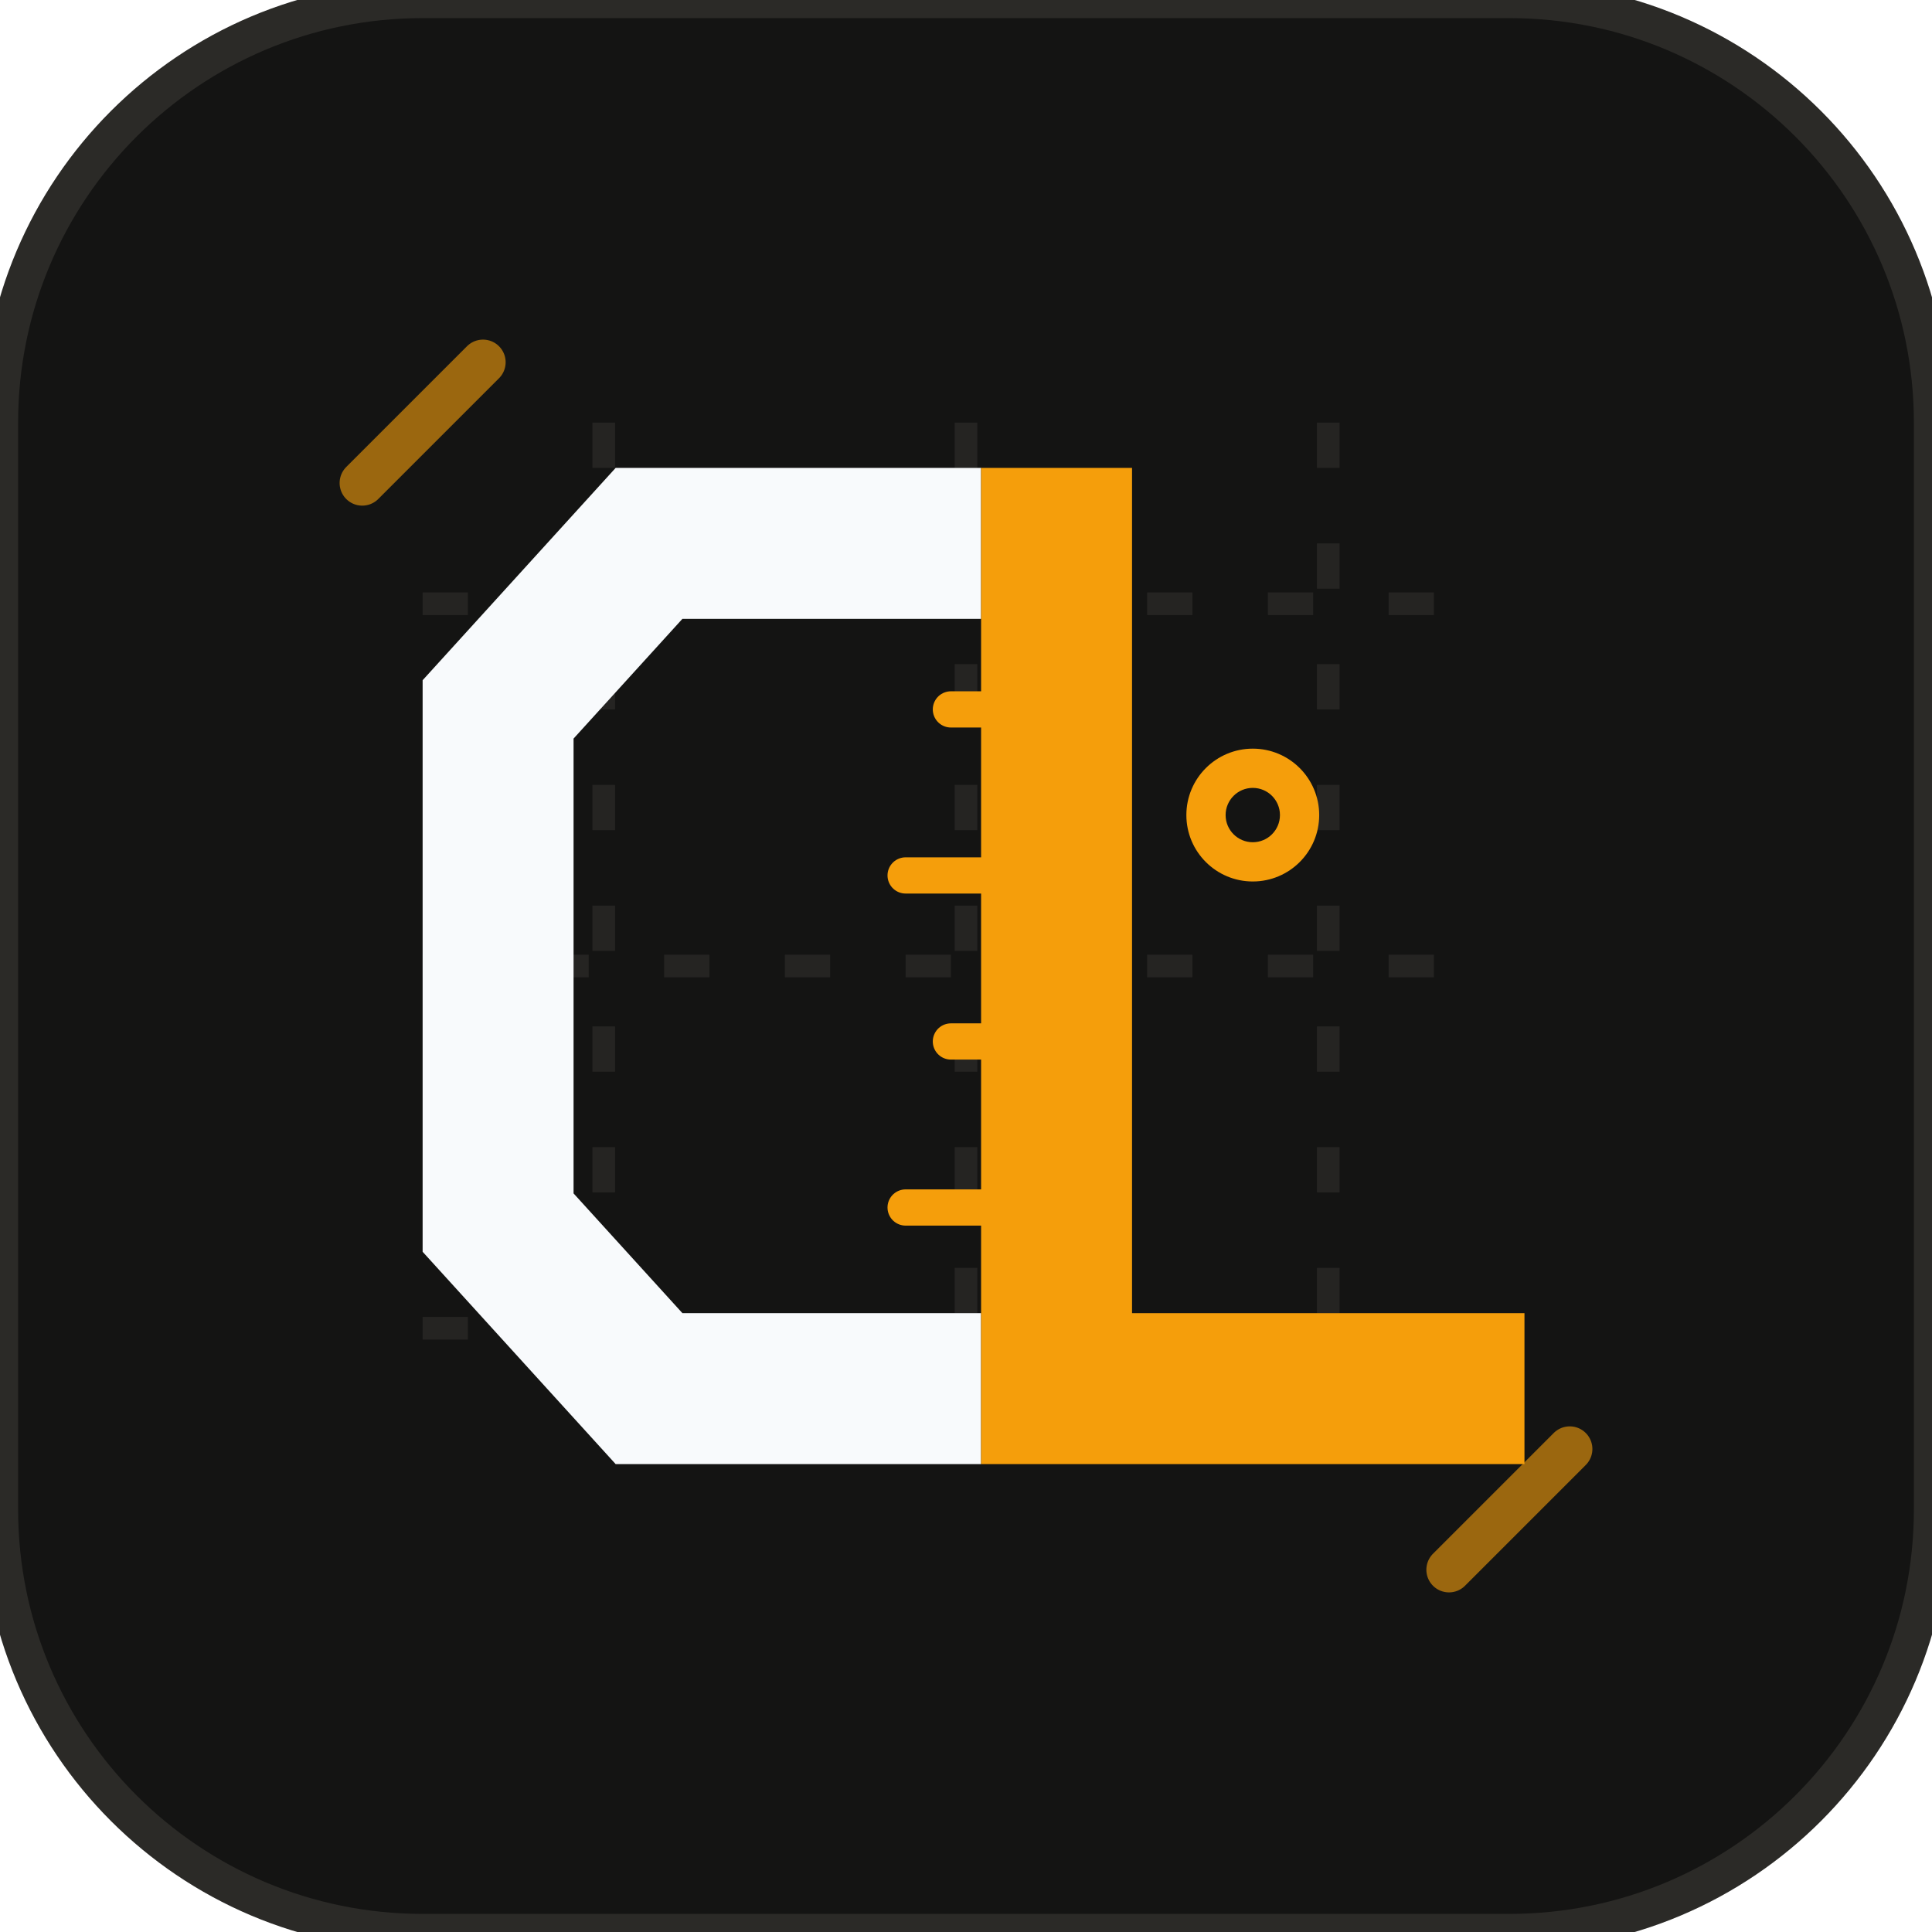
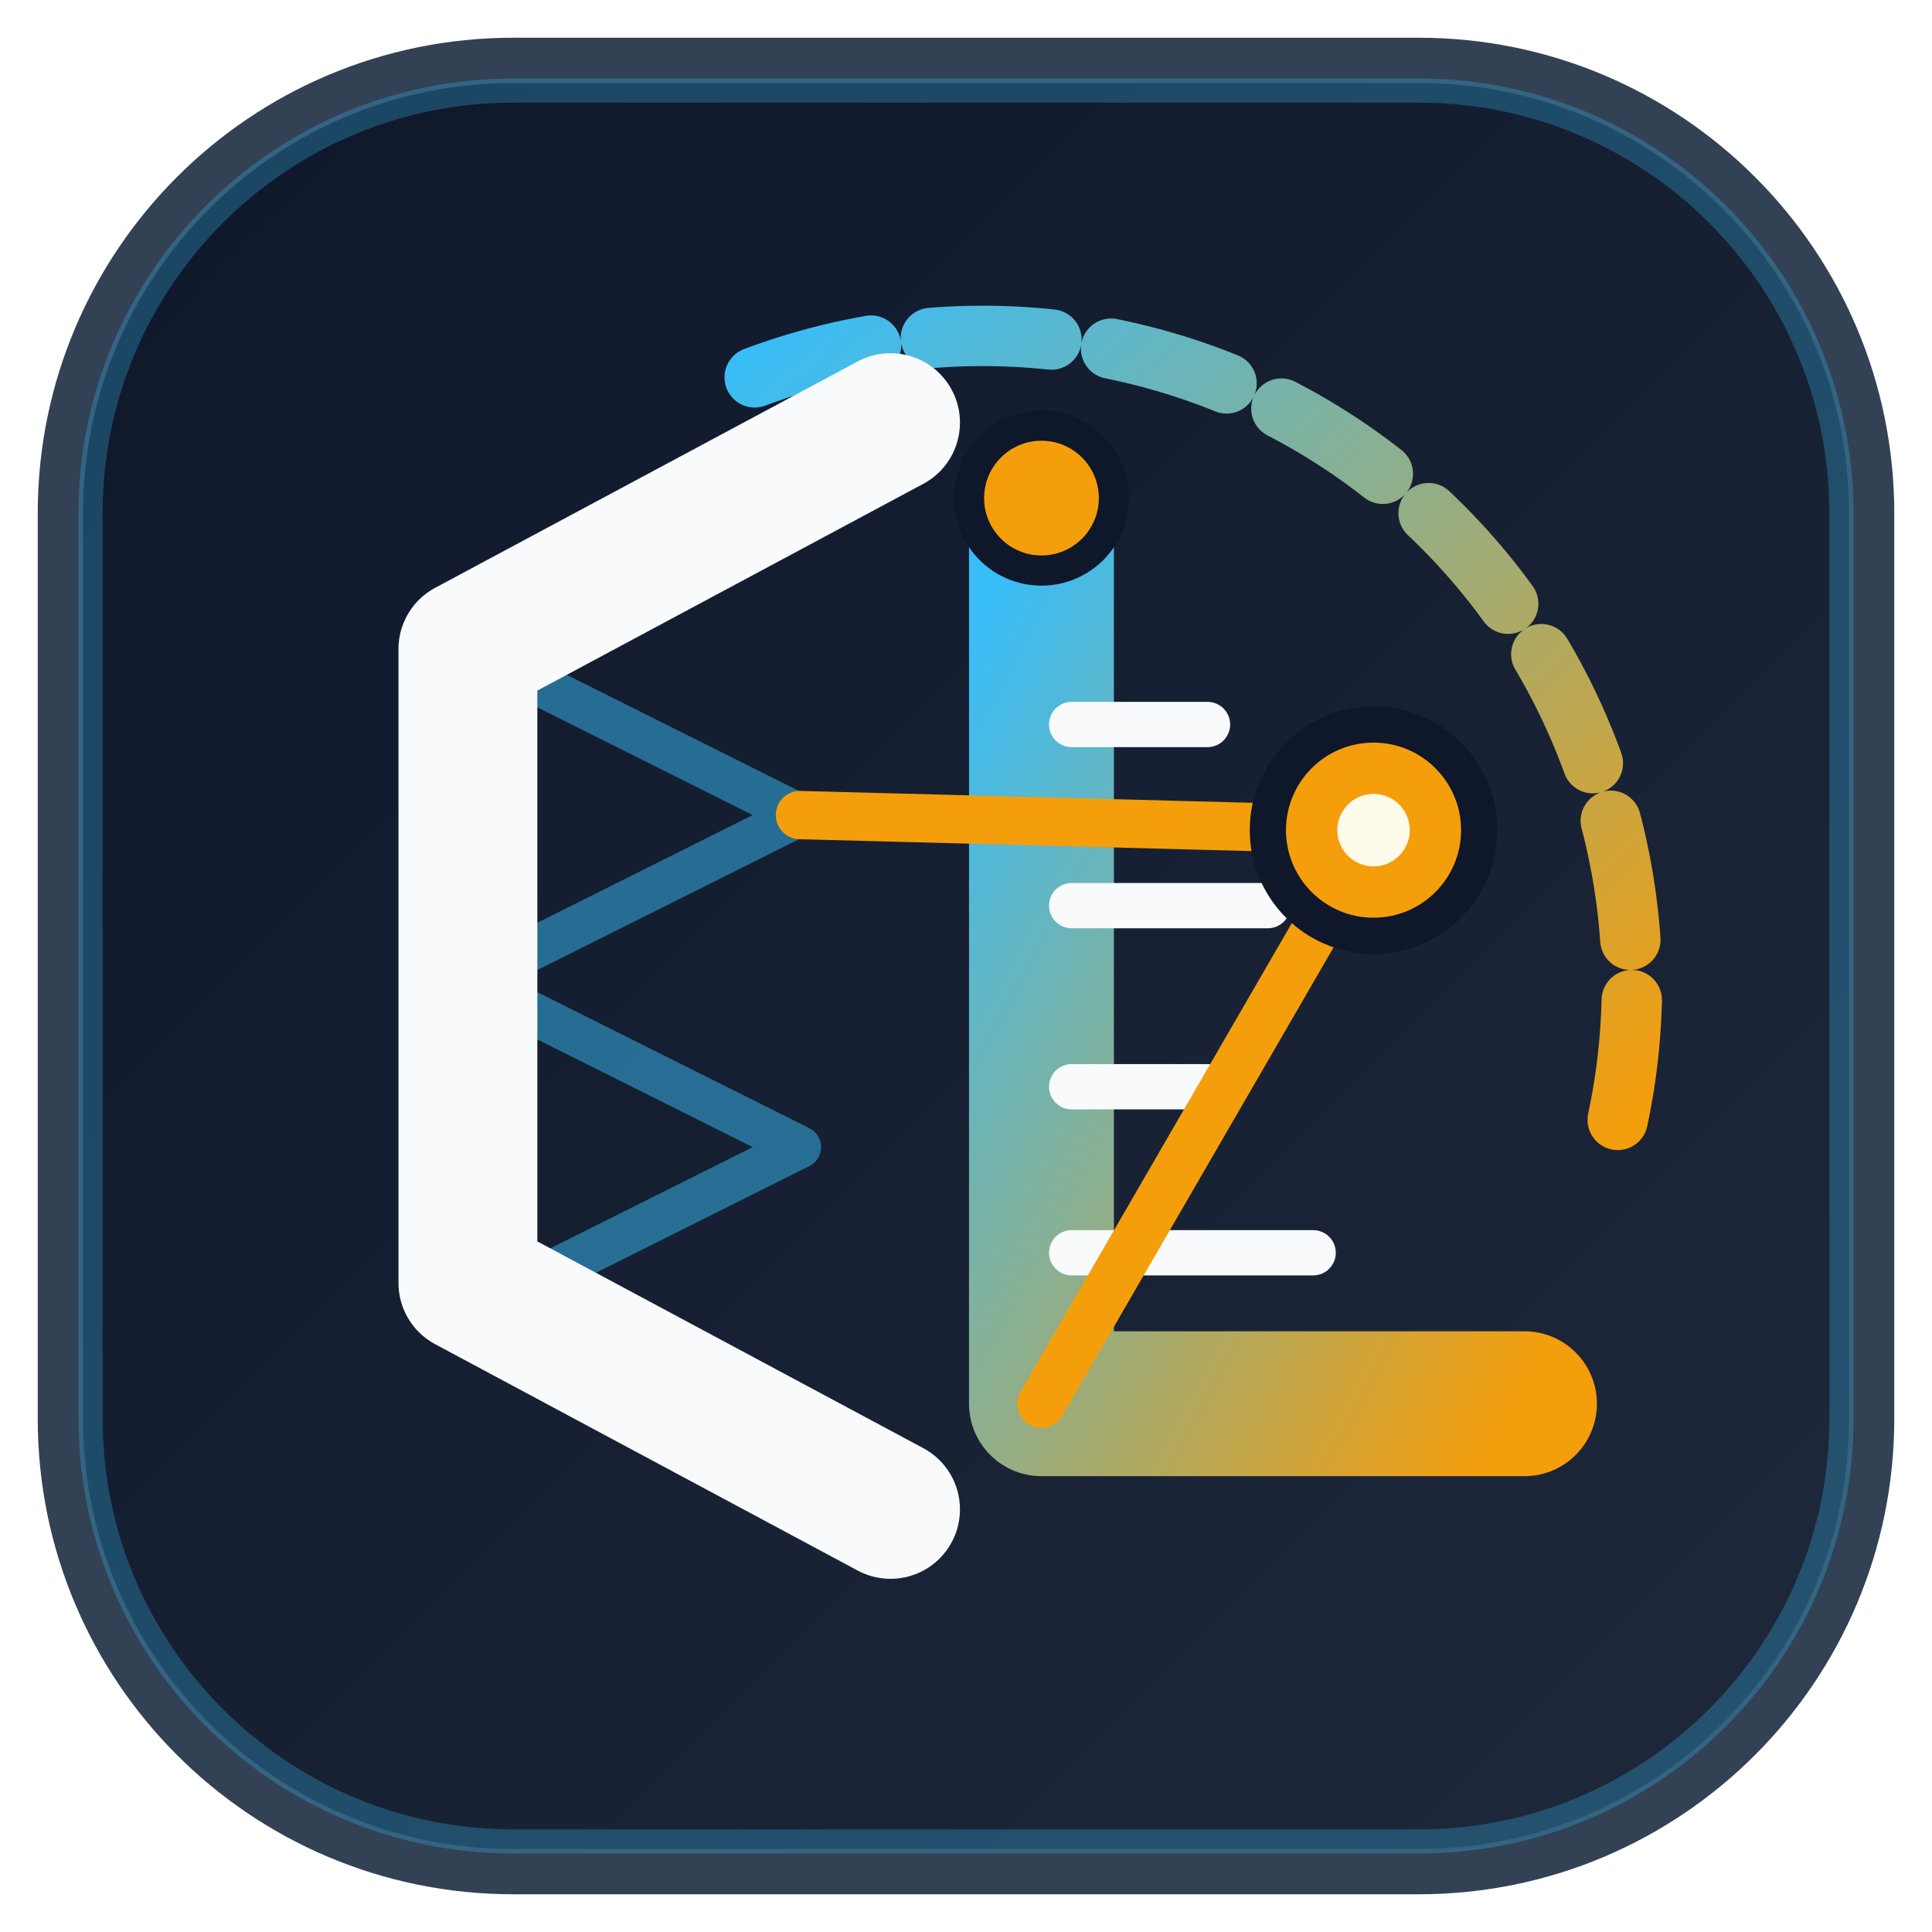
<svg xmlns="http://www.w3.org/2000/svg" viewBox="0 0 64 64" width="64" height="64">
-   <rect width="64" height="64" rx="14" fill="#141413" stroke="#2B2A27" stroke-width="1.2" />
-   <path d="M14 20h36M14 32h36M14 44h36 M20 14v36M32 14v36M44 14v36" stroke="#252422" stroke-width="0.75" stroke-dasharray="1.5 2.5" />
-   <path d="M12 16L16 12M48 52l4-4" stroke="#F59E0B" stroke-width="1.5" stroke-linecap="round" opacity="0.6" />
-   <path d="M30 18H21.5L16.5 23.5V40.5L21.5 46H30" fill="none" stroke="#F8FAFC" stroke-width="5" stroke-linecap="square" stroke-linejoin="miter" />
-   <path d="M35 18V46H48" fill="none" stroke="#F59E0B" stroke-width="5" stroke-linecap="square" stroke-linejoin="miter" />
-   <path d="M31.5 23.5h2.5 M30 29h4 M31.5 34.5h2.5 M30 40h4" stroke="#F59E0B" stroke-width="1.2" stroke-linecap="round" />
-   <circle cx="41.5" cy="27" r="2.2" fill="#F59E0B" />
-   <circle cx="41.5" cy="27" r="0.9" fill="#141413" />
+   <defs>
+     <linearGradient id="bcl-bg" x1="0%" y1="0%" x2="100%" y2="100%">
+       <stop offset="0%" stop-color="#0F172A" />
+       <stop offset="100%" stop-color="#1E293B" />
+     </linearGradient>
+     <linearGradient id="bcl-caliper" x1="0%" y1="0%" x2="100%" y2="100%">
+       <stop offset="0%" stop-color="#38BDF8" />
+       <stop offset="100%" stop-color="#F59E0B" />
+     </linearGradient>
+   </defs>
+   <rect x="2" y="2" width="60" height="60" rx="15" fill="url(#bcl-bg)" stroke="#334155" stroke-width="1.5" />
+   <rect x="3" y="3" width="58" height="58" rx="14" fill="none" stroke="#38BDF8" stroke-opacity="0.28" stroke-width="0.8" />
+   <path d="M25 12.5 A21.5 21.5 0 0 1 53.5 37.5" fill="none" stroke="url(#bcl-caliper)" stroke-width="2" stroke-linecap="round" stroke-dasharray="4 2" />
+   <path d="M15.5 21.5 L26.5 27 L15.5 32.5 L26.5 38 L15.5 43.5" fill="none" stroke="#38BDF8" stroke-opacity="0.5" stroke-width="1.4" stroke-linejoin="round" />
+   <path d="M29.5 14 L15.5 21.5 V42.5 L29.5 50" fill="none" stroke="#F8FAFC" stroke-width="4.6" stroke-linecap="round" stroke-linejoin="round" />
+   <path d="M34.5 16.5 V46.5 H50.5" fill="none" stroke="url(#bcl-caliper)" stroke-width="4.8" stroke-linecap="round" stroke-linejoin="round" />
+   <path d="M35.5 24H40 M35.5 30H42 M35.5 36H40 M35.5 41.5H43.5" stroke="#F8FAFC" stroke-width="1.5" stroke-linecap="round" />
+   <path d="M26.5 27 L45.5 27.5 L34.5 46.5" fill="none" stroke="#F59E0B" stroke-width="1.6" stroke-linecap="round" stroke-linejoin="round" />
+   <circle cx="45.5" cy="27.5" r="3.5" fill="#F59E0B" stroke="#0F172A" stroke-width="1.2" />
+   <circle cx="45.5" cy="27.5" r="1.2" fill="#FFFBEB" />
+   <circle cx="34.5" cy="16.5" r="2.4" fill="#F59E0B" stroke="#0F172A" stroke-width="1" />
</svg>
